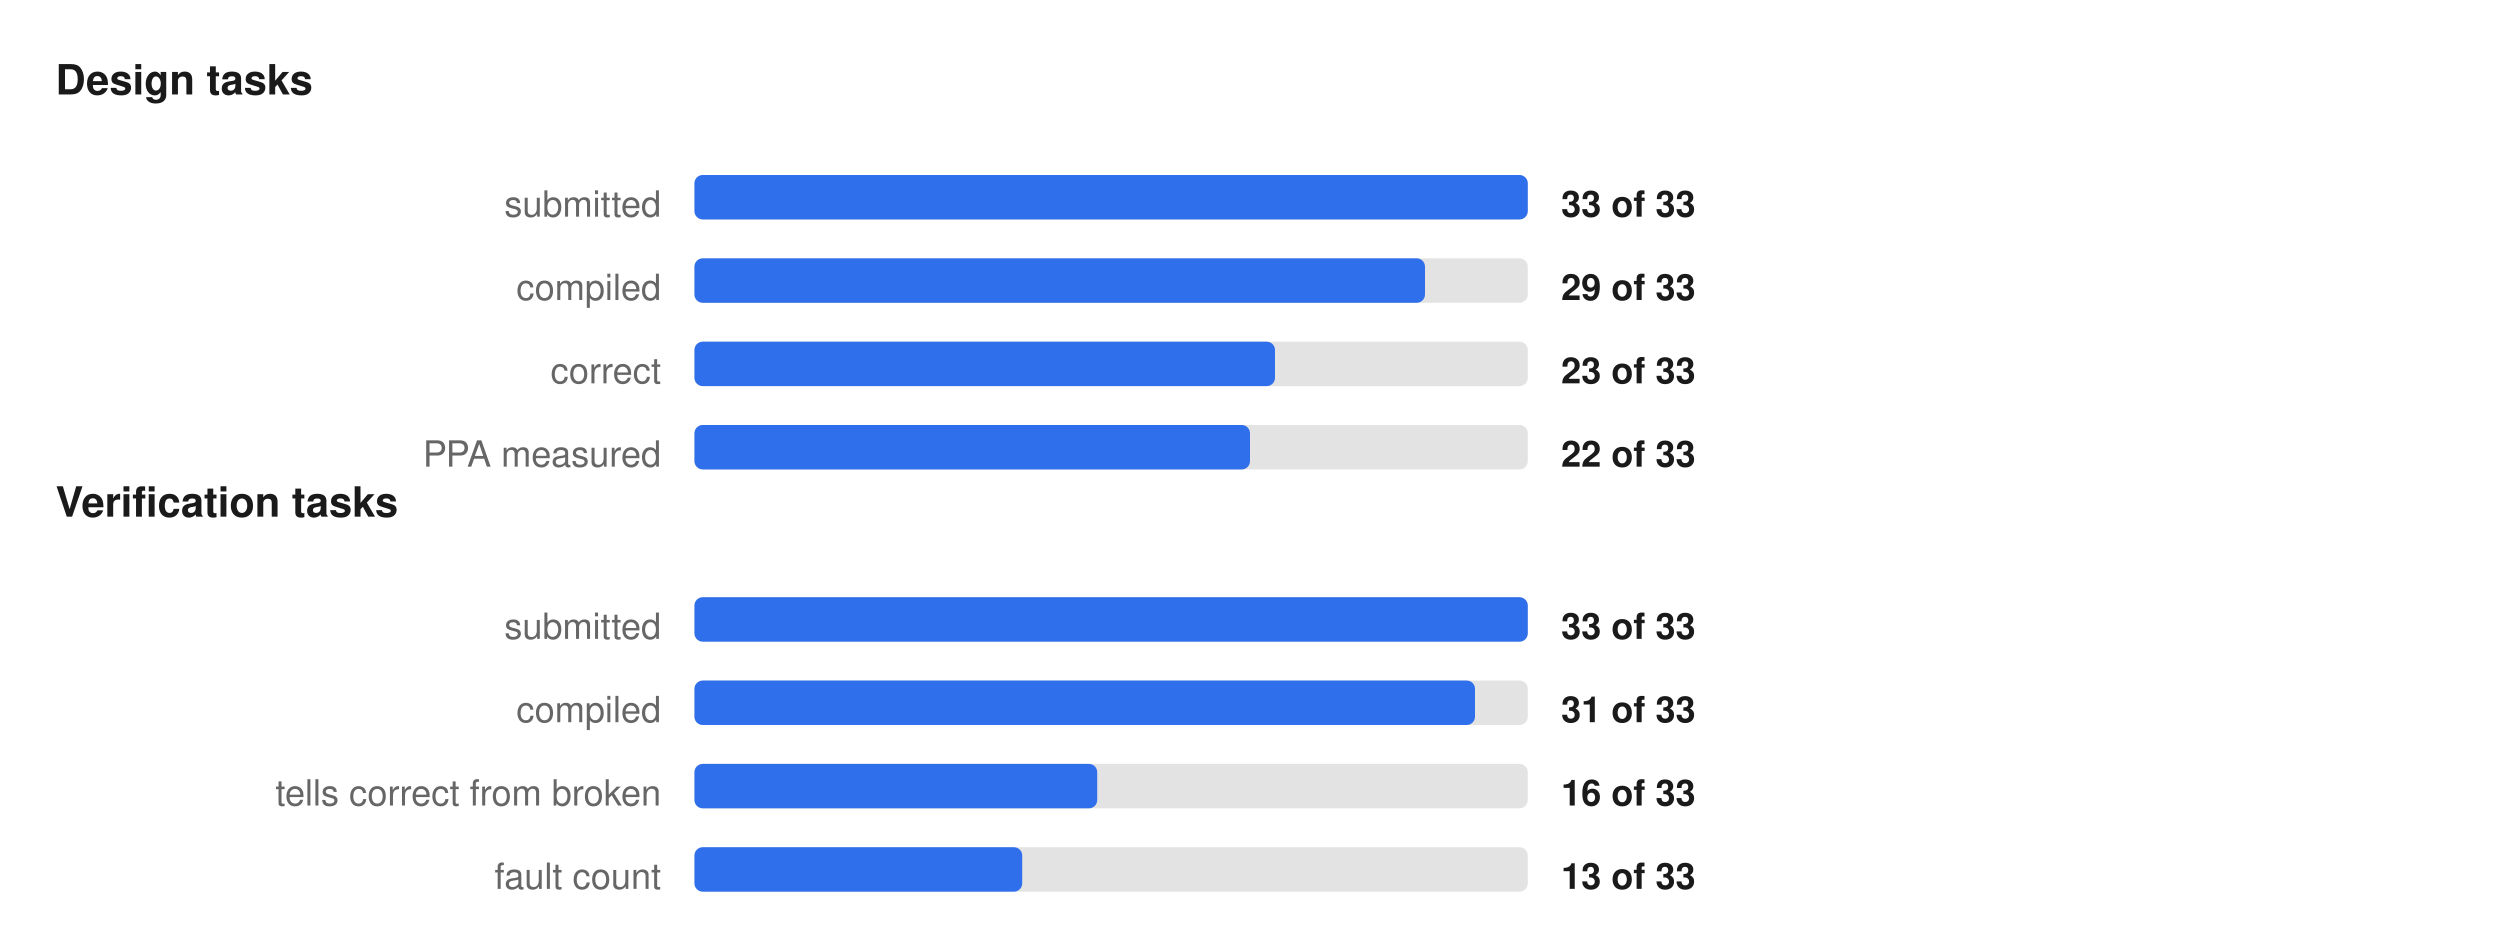
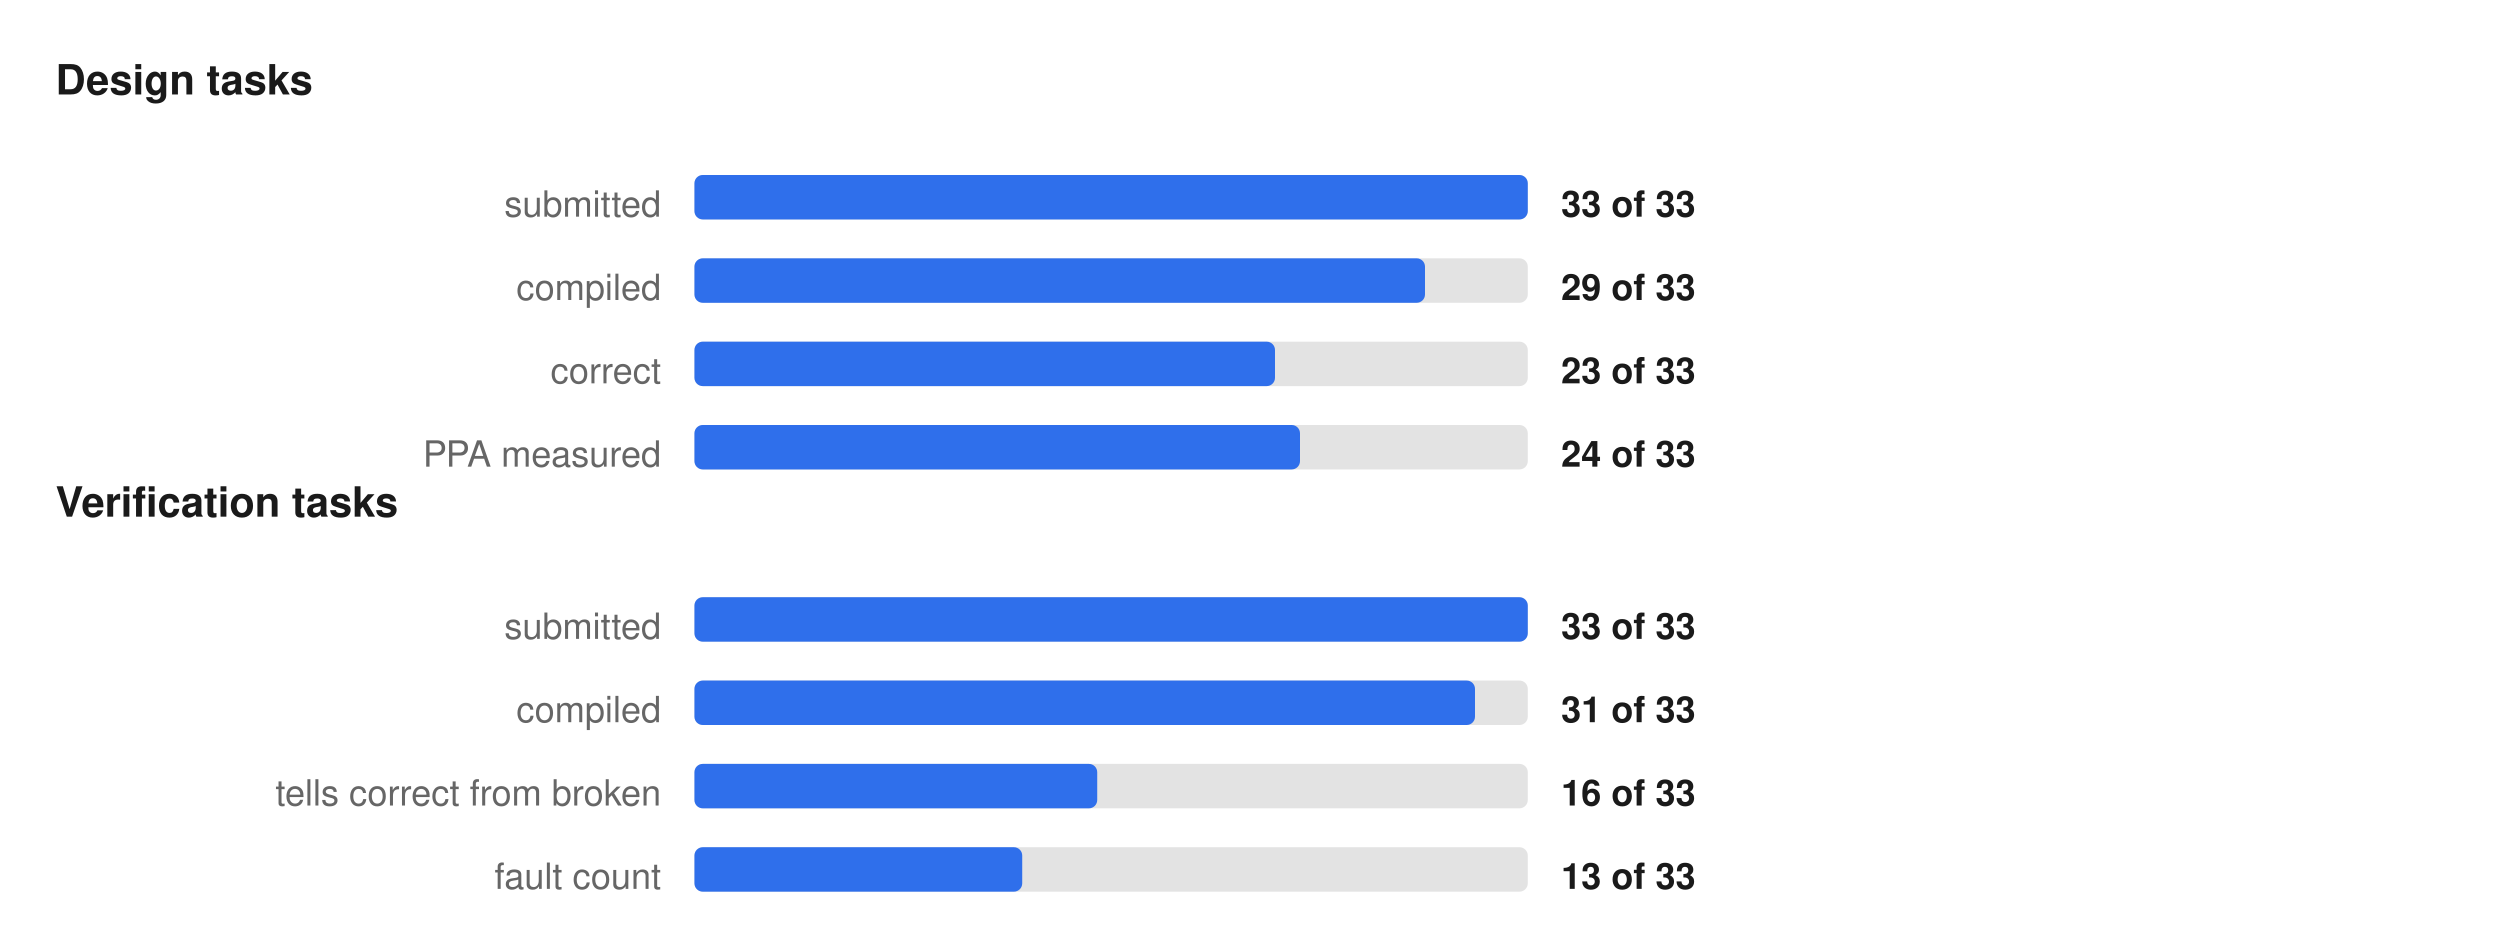
<svg xmlns="http://www.w3.org/2000/svg" viewBox="0 0 900 340" font-family="-apple-system,BlinkMacSystemFont,Segoe UI,Helvetica,Arial,sans-serif">
  <rect width="900" height="340" fill="none" />
  <text x="20" y="34" fill="#1a1a1a" font-size="15" font-weight="600">Design tasks</text>
  <text x="238" y="78" fill="#666" font-size="13" text-anchor="end">submitted</text>
  <rect x="250" y="63" width="300" height="16" rx="3" fill="#e3e3e3" />
  <rect x="250" y="63" width="300" height="16" rx="3" fill="#2f6feb" />
  <text x="562" y="78" fill="#1a1a1a" font-size="13" font-weight="600">33 of 33</text>
  <text x="238" y="108" fill="#666" font-size="13" text-anchor="end">compiled</text>
  <rect x="250" y="93" width="300" height="16" rx="3" fill="#e3e3e3" />
  <rect x="250" y="93" width="263" height="16" rx="3" fill="#2f6feb" />
  <text x="562" y="108" fill="#1a1a1a" font-size="13" font-weight="600">29 of 33</text>
  <text x="238" y="138" fill="#666" font-size="13" text-anchor="end">correct</text>
  <rect x="250" y="123" width="300" height="16" rx="3" fill="#e3e3e3" />
  <rect x="250" y="123" width="209" height="16" rx="3" fill="#2f6feb" />
  <text x="562" y="138" fill="#1a1a1a" font-size="13" font-weight="600">23 of 33</text>
  <text x="238" y="168" fill="#666" font-size="13" text-anchor="end">PPA measured</text>
  <rect x="250" y="153" width="300" height="16" rx="3" fill="#e3e3e3" />
-   <rect x="250" y="153" width="200" height="16" rx="3" fill="#2f6feb" />
-   <text x="562" y="168" fill="#1a1a1a" font-size="13" font-weight="600">22 of 33</text>
+   <rect x="250" y="153" width="218" height="16" rx="3" fill="#2f6feb" />
+   <text x="562" y="168" fill="#1a1a1a" font-size="13" font-weight="600">24 of 33</text>
  <text x="20" y="186" fill="#1a1a1a" font-size="15" font-weight="600">Verification tasks</text>
  <text x="238" y="230" fill="#666" font-size="13" text-anchor="end">submitted</text>
  <rect x="250" y="215" width="300" height="16" rx="3" fill="#e3e3e3" />
  <rect x="250" y="215" width="300" height="16" rx="3" fill="#2f6feb" />
  <text x="562" y="230" fill="#1a1a1a" font-size="13" font-weight="600">33 of 33</text>
  <text x="238" y="260" fill="#666" font-size="13" text-anchor="end">compiled</text>
  <rect x="250" y="245" width="300" height="16" rx="3" fill="#e3e3e3" />
  <rect x="250" y="245" width="281" height="16" rx="3" fill="#2f6feb" />
  <text x="562" y="260" fill="#1a1a1a" font-size="13" font-weight="600">31 of 33</text>
  <text x="238" y="290" fill="#666" font-size="13" text-anchor="end">tells correct from broken</text>
  <rect x="250" y="275" width="300" height="16" rx="3" fill="#e3e3e3" />
  <rect x="250" y="275" width="145" height="16" rx="3" fill="#2f6feb" />
  <text x="562" y="290" fill="#1a1a1a" font-size="13" font-weight="600">16 of 33</text>
  <text x="238" y="320" fill="#666" font-size="13" text-anchor="end">fault count</text>
  <rect x="250" y="305" width="300" height="16" rx="3" fill="#e3e3e3" />
  <rect x="250" y="305" width="118" height="16" rx="3" fill="#2f6feb" />
  <text x="562" y="320" fill="#1a1a1a" font-size="13" font-weight="600">13 of 33</text>
</svg>
